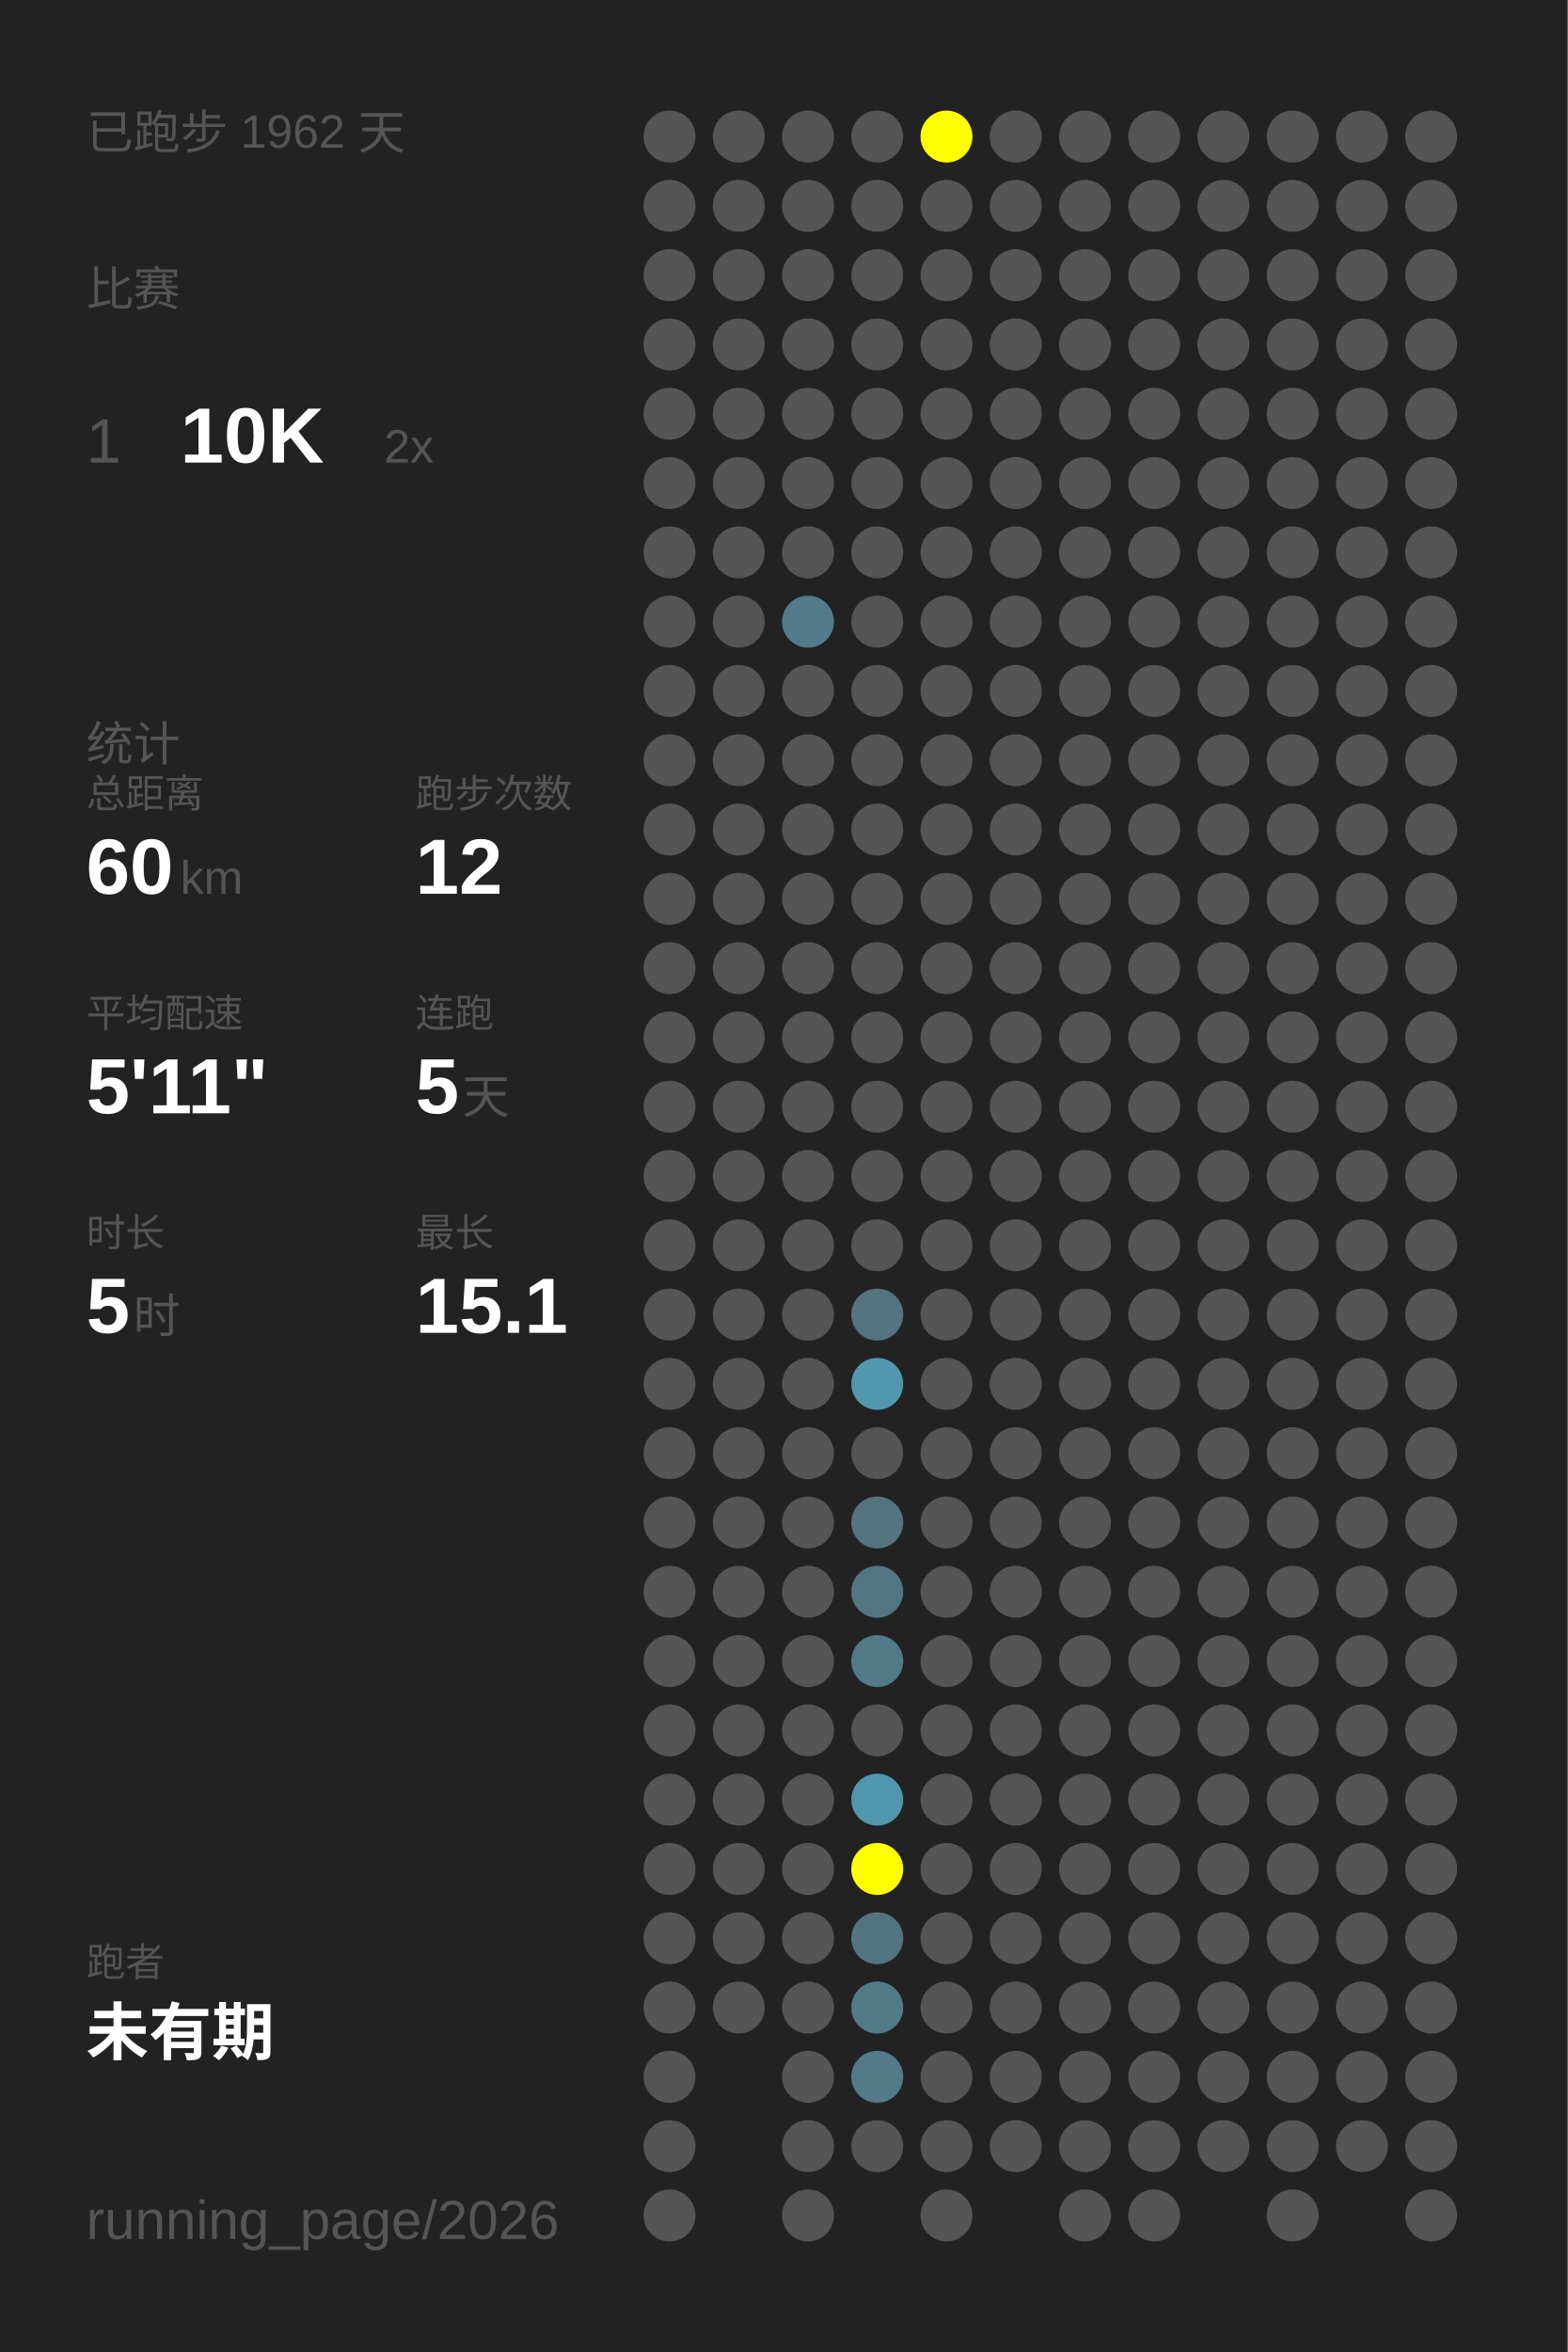
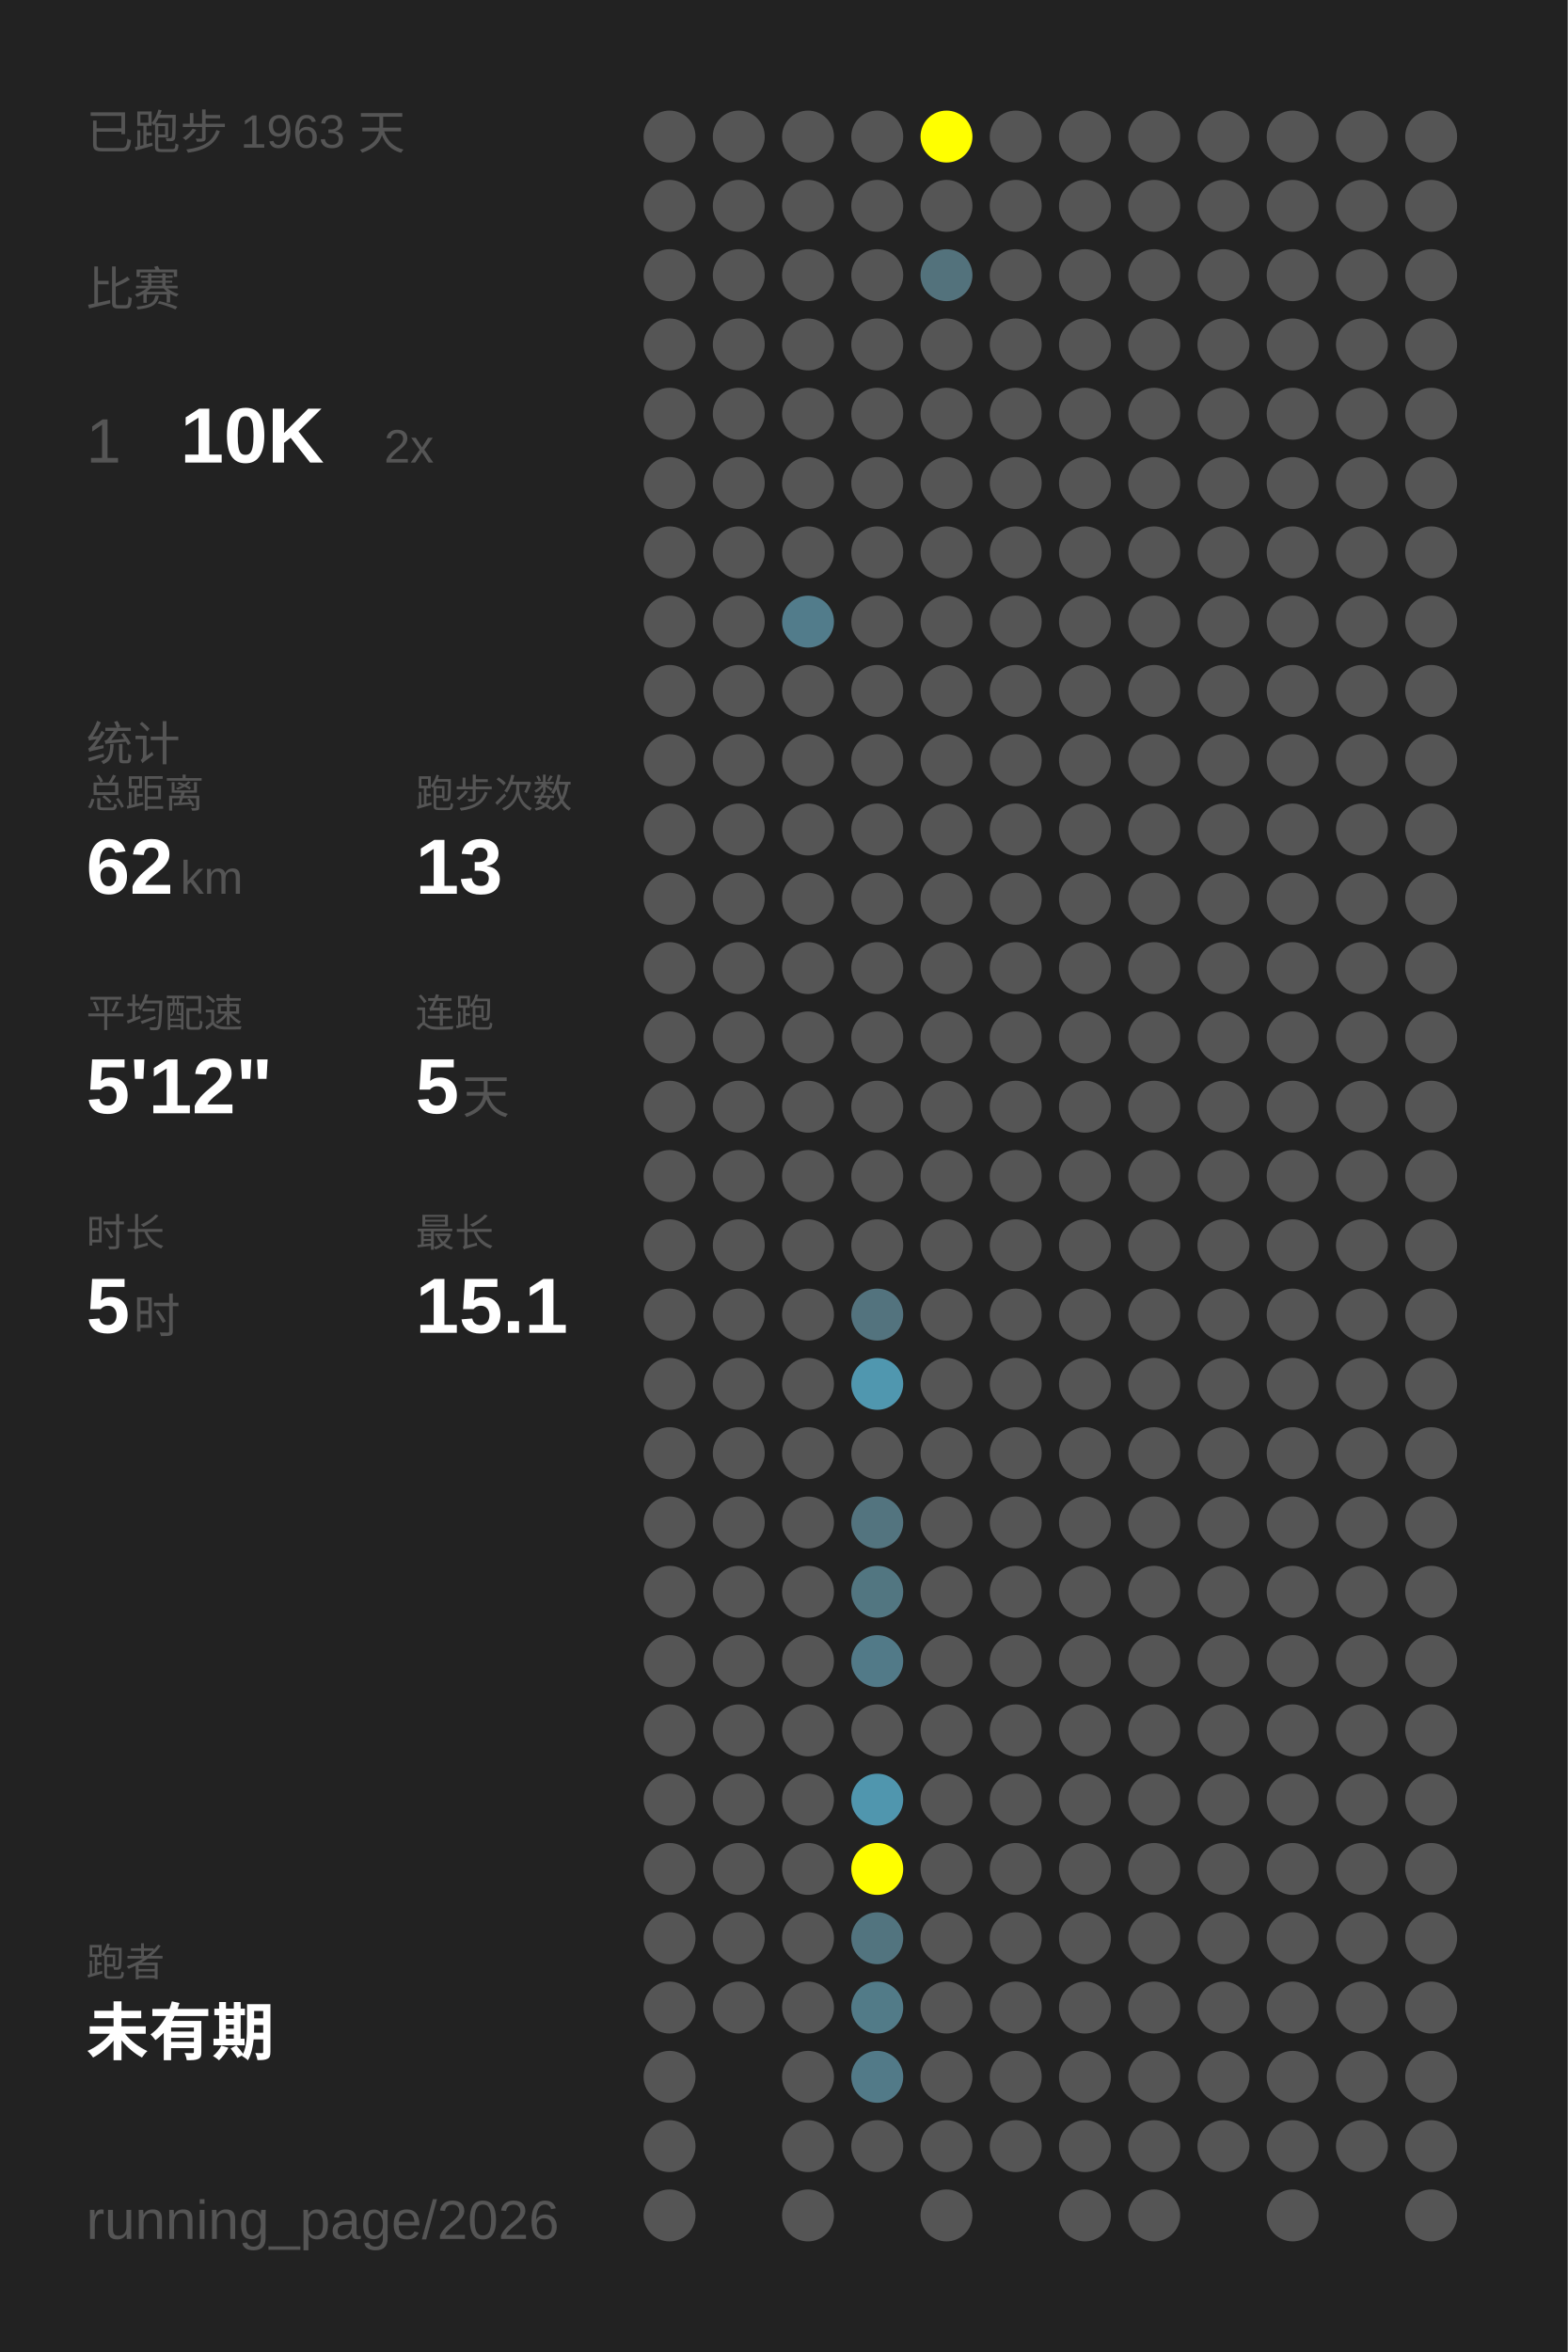
<svg xmlns="http://www.w3.org/2000/svg" baseProfile="full" height="300mm" version="1.1" viewBox="0,0,200,300" width="200mm">
  <defs />
  <rect fill="#222222" height="300" width="200" x="0" y="0" />
-   <text fill="#555555" style="font-size:6px; font-family:Arial;" x="11" y="19">已跑步 1962 天</text>
+   <text fill="#555555" style="font-size:6px; font-family:Arial;" x="11" y="19">已跑步 1963 天</text>
  <text fill="#555555" style="font-size:6px; font-family:Arial;" x="11" y="39">比赛</text>
  <text fill="#555555" style="font-size:8px; font-family:Arial;" x="11" y="59">1</text>
  <text fill="#FFFFFF" style="font-size:10px; font-family:Arial; font-weight:bold;" x="23" y="59">10K</text>
  <text fill="#555555" style="font-size:6px; font-family:Arial;" x="49" y="59">2x</text>
  <text fill="#555555" style="font-size:6px; font-family:Arial;" x="11" y="97">统计</text>
  <text fill="#555555" style="font-size:5px; font-family:Arial;" x="11" y="103">总距离</text>
-   <text fill="#FFFFFF" style="font-size:10px; font-family:Arial; font-weight:bold;" x="11" y="114">60</text>
+   <text fill="#FFFFFF" style="font-size:10px; font-family:Arial; font-weight:bold;" x="11" y="114">62</text>
  <text fill="#555555" style="font-size:6px; font-family:Arial;" x="23" y="114">km</text>
  <text fill="#555555" style="font-size:5px; font-family:Arial;" x="53" y="103">跑步次数</text>
-   <text fill="#FFFFFF" style="font-size:10px; font-family:Arial; font-weight:bold;" x="53" y="114">12</text>
+   <text fill="#FFFFFF" style="font-size:10px; font-family:Arial; font-weight:bold;" x="53" y="114">13</text>
  <text fill="#555555" style="font-size:5px; font-family:Arial;" x="11" y="131">平均配速</text>
-   <text fill="#FFFFFF" style="font-size:10px; font-family:Arial; font-weight:bold;" x="11" y="142">5'11"</text>
+   <text fill="#FFFFFF" style="font-size:10px; font-family:Arial; font-weight:bold;" x="11" y="142">5'12"</text>
  <text fill="#555555" style="font-size:5px; font-family:Arial;" x="53" y="131">连跑</text>
  <text fill="#FFFFFF" style="font-size:10px; font-family:Arial; font-weight:bold;" x="53" y="142">5</text>
  <text fill="#555555" style="font-size:6px; font-family:Arial;" x="59" y="142">天</text>
  <text fill="#555555" style="font-size:5px; font-family:Arial;" x="11" y="159">时长</text>
  <text fill="#FFFFFF" style="font-size:10px; font-family:Arial; font-weight:bold;" x="11" y="170">5</text>
  <text fill="#555555" style="font-size:6px; font-family:Arial;" x="17" y="170">时</text>
  <text fill="#555555" style="font-size:5px; font-family:Arial;" x="53" y="159">最长</text>
  <text fill="#FFFFFF" style="font-size:10px; font-family:Arial; font-weight:bold;" x="53" y="170">15.1</text>
  <text fill="#555555" style="font-size:5px; font-family:Arial;" x="11" y="252.065">跑者</text>
  <text fill="#FFFFFF" style="font-size:8px; font-family:Arial; font-weight:bold;" x="11" y="262.065">未有期</text>
  <text fill="#555555" style="font-size:7px; font-family:Arial;" x="11" y="285.581">running_page/2026</text>
  <circle cx="85.417" cy="17.419" fill="#555555" r="3.312" />
  <circle cx="85.417" cy="26.258" fill="#555555" r="3.312" />
  <circle cx="85.417" cy="35.097" fill="#555555" r="3.312" />
  <circle cx="85.417" cy="43.935" fill="#555555" r="3.312" />
  <circle cx="85.417" cy="52.774" fill="#555555" r="3.312" />
  <circle cx="85.417" cy="61.613" fill="#555555" r="3.312" />
  <circle cx="85.417" cy="70.452" fill="#555555" r="3.312" />
  <circle cx="85.417" cy="79.29" fill="#555555" r="3.312" />
  <circle cx="85.417" cy="88.129" fill="#555555" r="3.312" />
  <circle cx="85.417" cy="96.968" fill="#555555" r="3.312" />
  <circle cx="85.417" cy="105.806" fill="#555555" r="3.312" />
  <circle cx="85.417" cy="114.645" fill="#555555" r="3.312" />
  <circle cx="85.417" cy="123.484" fill="#555555" r="3.312" />
  <circle cx="85.417" cy="132.323" fill="#555555" r="3.312" />
  <circle cx="85.417" cy="141.161" fill="#555555" r="3.312" />
  <circle cx="85.417" cy="150" fill="#555555" r="3.312" />
  <circle cx="85.417" cy="158.839" fill="#555555" r="3.312" />
  <circle cx="85.417" cy="167.677" fill="#555555" r="3.312" />
  <circle cx="85.417" cy="176.516" fill="#555555" r="3.312" />
  <circle cx="85.417" cy="185.355" fill="#555555" r="3.312" />
  <circle cx="85.417" cy="194.194" fill="#555555" r="3.312" />
  <circle cx="85.417" cy="203.032" fill="#555555" r="3.312" />
  <circle cx="85.417" cy="211.871" fill="#555555" r="3.312" />
  <circle cx="85.417" cy="220.71" fill="#555555" r="3.312" />
  <circle cx="85.417" cy="229.548" fill="#555555" r="3.312" />
  <circle cx="85.417" cy="238.387" fill="#555555" r="3.312" />
  <circle cx="85.417" cy="247.226" fill="#555555" r="3.312" />
  <circle cx="85.417" cy="256.065" fill="#555555" r="3.312" />
  <circle cx="85.417" cy="264.903" fill="#555555" r="3.312" />
  <circle cx="85.417" cy="273.742" fill="#555555" r="3.312" />
  <circle cx="85.417" cy="282.581" fill="#555555" r="3.312" />
  <circle cx="94.25" cy="17.419" fill="#555555" r="3.312" />
  <circle cx="94.25" cy="26.258" fill="#555555" r="3.312" />
  <circle cx="94.25" cy="35.097" fill="#555555" r="3.312" />
  <circle cx="94.25" cy="43.935" fill="#555555" r="3.312" />
  <circle cx="94.25" cy="52.774" fill="#555555" r="3.312" />
  <circle cx="94.25" cy="61.613" fill="#555555" r="3.312" />
  <circle cx="94.25" cy="70.452" fill="#555555" r="3.312" />
  <circle cx="94.25" cy="79.29" fill="#555555" r="3.312" />
  <circle cx="94.25" cy="88.129" fill="#555555" r="3.312" />
  <circle cx="94.25" cy="96.968" fill="#555555" r="3.312" />
  <circle cx="94.25" cy="105.806" fill="#555555" r="3.312" />
  <circle cx="94.25" cy="114.645" fill="#555555" r="3.312" />
  <circle cx="94.25" cy="123.484" fill="#555555" r="3.312" />
  <circle cx="94.25" cy="132.323" fill="#555555" r="3.312" />
  <circle cx="94.25" cy="141.161" fill="#555555" r="3.312" />
  <circle cx="94.25" cy="150" fill="#555555" r="3.312" />
  <circle cx="94.25" cy="158.839" fill="#555555" r="3.312" />
  <circle cx="94.25" cy="167.677" fill="#555555" r="3.312" />
  <circle cx="94.25" cy="176.516" fill="#555555" r="3.312" />
  <circle cx="94.25" cy="185.355" fill="#555555" r="3.312" />
  <circle cx="94.25" cy="194.194" fill="#555555" r="3.312" />
  <circle cx="94.25" cy="203.032" fill="#555555" r="3.312" />
  <circle cx="94.25" cy="211.871" fill="#555555" r="3.312" />
  <circle cx="94.25" cy="220.71" fill="#555555" r="3.312" />
  <circle cx="94.25" cy="229.548" fill="#555555" r="3.312" />
  <circle cx="94.25" cy="238.387" fill="#555555" r="3.312" />
  <circle cx="94.25" cy="247.226" fill="#555555" r="3.312" />
  <circle cx="94.25" cy="256.065" fill="#555555" r="3.312" />
  <circle cx="103.083" cy="17.419" fill="#555555" r="3.312" />
  <circle cx="103.083" cy="26.258" fill="#555555" r="3.312" />
  <circle cx="103.083" cy="35.097" fill="#555555" r="3.312" />
  <circle cx="103.083" cy="43.935" fill="#555555" r="3.312" />
  <circle cx="103.083" cy="52.774" fill="#555555" r="3.312" />
  <circle cx="103.083" cy="61.613" fill="#555555" r="3.312" />
  <circle cx="103.083" cy="70.452" fill="#555555" r="3.312" />
  <circle cx="103.083" cy="79.29" fill="#527c8b" r="3.312" />
  <circle cx="103.083" cy="88.129" fill="#555555" r="3.312" />
  <circle cx="103.083" cy="96.968" fill="#555555" r="3.312" />
  <circle cx="103.083" cy="105.806" fill="#555555" r="3.312" />
  <circle cx="103.083" cy="114.645" fill="#555555" r="3.312" />
  <circle cx="103.083" cy="123.484" fill="#555555" r="3.312" />
  <circle cx="103.083" cy="132.323" fill="#555555" r="3.312" />
  <circle cx="103.083" cy="141.161" fill="#555555" r="3.312" />
  <circle cx="103.083" cy="150" fill="#555555" r="3.312" />
  <circle cx="103.083" cy="158.839" fill="#555555" r="3.312" />
  <circle cx="103.083" cy="167.677" fill="#555555" r="3.312" />
  <circle cx="103.083" cy="176.516" fill="#555555" r="3.312" />
  <circle cx="103.083" cy="185.355" fill="#555555" r="3.312" />
  <circle cx="103.083" cy="194.194" fill="#555555" r="3.312" />
  <circle cx="103.083" cy="203.032" fill="#555555" r="3.312" />
  <circle cx="103.083" cy="211.871" fill="#555555" r="3.312" />
  <circle cx="103.083" cy="220.71" fill="#555555" r="3.312" />
  <circle cx="103.083" cy="229.548" fill="#555555" r="3.312" />
  <circle cx="103.083" cy="238.387" fill="#555555" r="3.312" />
  <circle cx="103.083" cy="247.226" fill="#555555" r="3.312" />
  <circle cx="103.083" cy="256.065" fill="#555555" r="3.312" />
  <circle cx="103.083" cy="264.903" fill="#555555" r="3.312" />
  <circle cx="103.083" cy="273.742" fill="#555555" r="3.312" />
  <circle cx="103.083" cy="282.581" fill="#555555" r="3.312" />
  <circle cx="111.917" cy="17.419" fill="#555555" r="3.312" />
  <circle cx="111.917" cy="26.258" fill="#555555" r="3.312" />
  <circle cx="111.917" cy="35.097" fill="#555555" r="3.312" />
  <circle cx="111.917" cy="43.935" fill="#555555" r="3.312" />
  <circle cx="111.917" cy="52.774" fill="#555555" r="3.312" />
  <circle cx="111.917" cy="61.613" fill="#555555" r="3.312" />
  <circle cx="111.917" cy="70.452" fill="#555555" r="3.312" />
  <circle cx="111.917" cy="79.29" fill="#555555" r="3.312" />
  <circle cx="111.917" cy="88.129" fill="#555555" r="3.312" />
  <circle cx="111.917" cy="96.968" fill="#555555" r="3.312" />
  <circle cx="111.917" cy="105.806" fill="#555555" r="3.312" />
  <circle cx="111.917" cy="114.645" fill="#555555" r="3.312" />
  <circle cx="111.917" cy="123.484" fill="#555555" r="3.312" />
  <circle cx="111.917" cy="132.323" fill="#555555" r="3.312" />
  <circle cx="111.917" cy="141.161" fill="#555555" r="3.312" />
  <circle cx="111.917" cy="150" fill="#555555" r="3.312" />
  <circle cx="111.917" cy="158.839" fill="#555555" r="3.312" />
  <circle cx="111.917" cy="167.677" fill="#53737e" r="3.312" />
  <circle cx="111.917" cy="176.516" fill="#5097af" r="3.312" />
  <circle cx="111.917" cy="185.355" fill="#555555" r="3.312" />
  <circle cx="111.917" cy="194.194" fill="#53747f" r="3.312" />
  <circle cx="111.917" cy="203.032" fill="#527681" r="3.312" />
  <circle cx="111.917" cy="211.871" fill="#527a88" r="3.312" />
  <circle cx="111.917" cy="220.71" fill="#555555" r="3.312" />
  <circle cx="111.917" cy="229.548" fill="#5096ae" r="3.312" />
  <circle cx="111.917" cy="238.387" fill="#FFFF00" r="3.312" />
  <circle cx="111.917" cy="247.226" fill="#52747f" r="3.312" />
  <circle cx="111.917" cy="256.065" fill="#527b88" r="3.312" />
  <circle cx="111.917" cy="264.903" fill="#527a88" r="3.312" />
  <circle cx="111.917" cy="273.742" fill="#555555" r="3.312" />
  <circle cx="120.75" cy="17.419" fill="#FFFF00" r="3.312" />
  <circle cx="120.75" cy="26.258" fill="#555555" r="3.312" />
-   <circle cx="120.75" cy="35.097" fill="#555555" r="3.312" />
+   <circle cx="120.75" cy="35.097" fill="#53727c" r="3.312" />
  <circle cx="120.75" cy="43.935" fill="#555555" r="3.312" />
  <circle cx="120.75" cy="52.774" fill="#555555" r="3.312" />
  <circle cx="120.75" cy="61.613" fill="#555555" r="3.312" />
  <circle cx="120.75" cy="70.452" fill="#555555" r="3.312" />
  <circle cx="120.75" cy="79.29" fill="#555555" r="3.312" />
  <circle cx="120.75" cy="88.129" fill="#555555" r="3.312" />
  <circle cx="120.75" cy="96.968" fill="#555555" r="3.312" />
  <circle cx="120.75" cy="105.806" fill="#555555" r="3.312" />
  <circle cx="120.75" cy="114.645" fill="#555555" r="3.312" />
  <circle cx="120.75" cy="123.484" fill="#555555" r="3.312" />
  <circle cx="120.75" cy="132.323" fill="#555555" r="3.312" />
  <circle cx="120.75" cy="141.161" fill="#555555" r="3.312" />
  <circle cx="120.75" cy="150" fill="#555555" r="3.312" />
  <circle cx="120.75" cy="158.839" fill="#555555" r="3.312" />
  <circle cx="120.75" cy="167.677" fill="#555555" r="3.312" />
  <circle cx="120.75" cy="176.516" fill="#555555" r="3.312" />
  <circle cx="120.75" cy="185.355" fill="#555555" r="3.312" />
  <circle cx="120.75" cy="194.194" fill="#555555" r="3.312" />
  <circle cx="120.75" cy="203.032" fill="#555555" r="3.312" />
  <circle cx="120.75" cy="211.871" fill="#555555" r="3.312" />
  <circle cx="120.75" cy="220.71" fill="#555555" r="3.312" />
  <circle cx="120.75" cy="229.548" fill="#555555" r="3.312" />
  <circle cx="120.75" cy="238.387" fill="#555555" r="3.312" />
  <circle cx="120.75" cy="247.226" fill="#555555" r="3.312" />
  <circle cx="120.75" cy="256.065" fill="#555555" r="3.312" />
  <circle cx="120.75" cy="264.903" fill="#555555" r="3.312" />
  <circle cx="120.75" cy="273.742" fill="#555555" r="3.312" />
  <circle cx="120.75" cy="282.581" fill="#555555" r="3.312" />
  <circle cx="129.583" cy="17.419" fill="#555555" r="3.312" />
  <circle cx="129.583" cy="26.258" fill="#555555" r="3.312" />
  <circle cx="129.583" cy="35.097" fill="#555555" r="3.312" />
  <circle cx="129.583" cy="43.935" fill="#555555" r="3.312" />
  <circle cx="129.583" cy="52.774" fill="#555555" r="3.312" />
  <circle cx="129.583" cy="61.613" fill="#555555" r="3.312" />
  <circle cx="129.583" cy="70.452" fill="#555555" r="3.312" />
  <circle cx="129.583" cy="79.29" fill="#555555" r="3.312" />
  <circle cx="129.583" cy="88.129" fill="#555555" r="3.312" />
  <circle cx="129.583" cy="96.968" fill="#555555" r="3.312" />
  <circle cx="129.583" cy="105.806" fill="#555555" r="3.312" />
  <circle cx="129.583" cy="114.645" fill="#555555" r="3.312" />
  <circle cx="129.583" cy="123.484" fill="#555555" r="3.312" />
  <circle cx="129.583" cy="132.323" fill="#555555" r="3.312" />
  <circle cx="129.583" cy="141.161" fill="#555555" r="3.312" />
  <circle cx="129.583" cy="150" fill="#555555" r="3.312" />
  <circle cx="129.583" cy="158.839" fill="#555555" r="3.312" />
  <circle cx="129.583" cy="167.677" fill="#555555" r="3.312" />
  <circle cx="129.583" cy="176.516" fill="#555555" r="3.312" />
  <circle cx="129.583" cy="185.355" fill="#555555" r="3.312" />
  <circle cx="129.583" cy="194.194" fill="#555555" r="3.312" />
  <circle cx="129.583" cy="203.032" fill="#555555" r="3.312" />
  <circle cx="129.583" cy="211.871" fill="#555555" r="3.312" />
  <circle cx="129.583" cy="220.71" fill="#555555" r="3.312" />
  <circle cx="129.583" cy="229.548" fill="#555555" r="3.312" />
  <circle cx="129.583" cy="238.387" fill="#555555" r="3.312" />
  <circle cx="129.583" cy="247.226" fill="#555555" r="3.312" />
  <circle cx="129.583" cy="256.065" fill="#555555" r="3.312" />
  <circle cx="129.583" cy="264.903" fill="#555555" r="3.312" />
  <circle cx="129.583" cy="273.742" fill="#555555" r="3.312" />
  <circle cx="138.417" cy="17.419" fill="#555555" r="3.312" />
  <circle cx="138.417" cy="26.258" fill="#555555" r="3.312" />
  <circle cx="138.417" cy="35.097" fill="#555555" r="3.312" />
  <circle cx="138.417" cy="43.935" fill="#555555" r="3.312" />
  <circle cx="138.417" cy="52.774" fill="#555555" r="3.312" />
  <circle cx="138.417" cy="61.613" fill="#555555" r="3.312" />
  <circle cx="138.417" cy="70.452" fill="#555555" r="3.312" />
  <circle cx="138.417" cy="79.29" fill="#555555" r="3.312" />
  <circle cx="138.417" cy="88.129" fill="#555555" r="3.312" />
  <circle cx="138.417" cy="96.968" fill="#555555" r="3.312" />
  <circle cx="138.417" cy="105.806" fill="#555555" r="3.312" />
  <circle cx="138.417" cy="114.645" fill="#555555" r="3.312" />
  <circle cx="138.417" cy="123.484" fill="#555555" r="3.312" />
  <circle cx="138.417" cy="132.323" fill="#555555" r="3.312" />
  <circle cx="138.417" cy="141.161" fill="#555555" r="3.312" />
  <circle cx="138.417" cy="150" fill="#555555" r="3.312" />
  <circle cx="138.417" cy="158.839" fill="#555555" r="3.312" />
  <circle cx="138.417" cy="167.677" fill="#555555" r="3.312" />
  <circle cx="138.417" cy="176.516" fill="#555555" r="3.312" />
  <circle cx="138.417" cy="185.355" fill="#555555" r="3.312" />
  <circle cx="138.417" cy="194.194" fill="#555555" r="3.312" />
  <circle cx="138.417" cy="203.032" fill="#555555" r="3.312" />
  <circle cx="138.417" cy="211.871" fill="#555555" r="3.312" />
  <circle cx="138.417" cy="220.71" fill="#555555" r="3.312" />
  <circle cx="138.417" cy="229.548" fill="#555555" r="3.312" />
  <circle cx="138.417" cy="238.387" fill="#555555" r="3.312" />
  <circle cx="138.417" cy="247.226" fill="#555555" r="3.312" />
  <circle cx="138.417" cy="256.065" fill="#555555" r="3.312" />
  <circle cx="138.417" cy="264.903" fill="#555555" r="3.312" />
  <circle cx="138.417" cy="273.742" fill="#555555" r="3.312" />
  <circle cx="138.417" cy="282.581" fill="#555555" r="3.312" />
  <circle cx="147.25" cy="17.419" fill="#555555" r="3.312" />
  <circle cx="147.25" cy="26.258" fill="#555555" r="3.312" />
  <circle cx="147.25" cy="35.097" fill="#555555" r="3.312" />
  <circle cx="147.25" cy="43.935" fill="#555555" r="3.312" />
  <circle cx="147.25" cy="52.774" fill="#555555" r="3.312" />
  <circle cx="147.25" cy="61.613" fill="#555555" r="3.312" />
  <circle cx="147.25" cy="70.452" fill="#555555" r="3.312" />
  <circle cx="147.25" cy="79.29" fill="#555555" r="3.312" />
  <circle cx="147.25" cy="88.129" fill="#555555" r="3.312" />
  <circle cx="147.25" cy="96.968" fill="#555555" r="3.312" />
  <circle cx="147.25" cy="105.806" fill="#555555" r="3.312" />
  <circle cx="147.25" cy="114.645" fill="#555555" r="3.312" />
  <circle cx="147.25" cy="123.484" fill="#555555" r="3.312" />
  <circle cx="147.25" cy="132.323" fill="#555555" r="3.312" />
  <circle cx="147.25" cy="141.161" fill="#555555" r="3.312" />
  <circle cx="147.25" cy="150" fill="#555555" r="3.312" />
  <circle cx="147.25" cy="158.839" fill="#555555" r="3.312" />
  <circle cx="147.25" cy="167.677" fill="#555555" r="3.312" />
  <circle cx="147.25" cy="176.516" fill="#555555" r="3.312" />
  <circle cx="147.25" cy="185.355" fill="#555555" r="3.312" />
  <circle cx="147.25" cy="194.194" fill="#555555" r="3.312" />
  <circle cx="147.25" cy="203.032" fill="#555555" r="3.312" />
  <circle cx="147.25" cy="211.871" fill="#555555" r="3.312" />
  <circle cx="147.25" cy="220.71" fill="#555555" r="3.312" />
  <circle cx="147.25" cy="229.548" fill="#555555" r="3.312" />
  <circle cx="147.25" cy="238.387" fill="#555555" r="3.312" />
  <circle cx="147.25" cy="247.226" fill="#555555" r="3.312" />
  <circle cx="147.25" cy="256.065" fill="#555555" r="3.312" />
  <circle cx="147.25" cy="264.903" fill="#555555" r="3.312" />
  <circle cx="147.25" cy="273.742" fill="#555555" r="3.312" />
  <circle cx="147.25" cy="282.581" fill="#555555" r="3.312" />
  <circle cx="156.083" cy="17.419" fill="#555555" r="3.312" />
  <circle cx="156.083" cy="26.258" fill="#555555" r="3.312" />
  <circle cx="156.083" cy="35.097" fill="#555555" r="3.312" />
  <circle cx="156.083" cy="43.935" fill="#555555" r="3.312" />
  <circle cx="156.083" cy="52.774" fill="#555555" r="3.312" />
  <circle cx="156.083" cy="61.613" fill="#555555" r="3.312" />
  <circle cx="156.083" cy="70.452" fill="#555555" r="3.312" />
  <circle cx="156.083" cy="79.29" fill="#555555" r="3.312" />
  <circle cx="156.083" cy="88.129" fill="#555555" r="3.312" />
  <circle cx="156.083" cy="96.968" fill="#555555" r="3.312" />
  <circle cx="156.083" cy="105.806" fill="#555555" r="3.312" />
  <circle cx="156.083" cy="114.645" fill="#555555" r="3.312" />
  <circle cx="156.083" cy="123.484" fill="#555555" r="3.312" />
  <circle cx="156.083" cy="132.323" fill="#555555" r="3.312" />
  <circle cx="156.083" cy="141.161" fill="#555555" r="3.312" />
  <circle cx="156.083" cy="150" fill="#555555" r="3.312" />
  <circle cx="156.083" cy="158.839" fill="#555555" r="3.312" />
  <circle cx="156.083" cy="167.677" fill="#555555" r="3.312" />
  <circle cx="156.083" cy="176.516" fill="#555555" r="3.312" />
  <circle cx="156.083" cy="185.355" fill="#555555" r="3.312" />
  <circle cx="156.083" cy="194.194" fill="#555555" r="3.312" />
  <circle cx="156.083" cy="203.032" fill="#555555" r="3.312" />
  <circle cx="156.083" cy="211.871" fill="#555555" r="3.312" />
  <circle cx="156.083" cy="220.71" fill="#555555" r="3.312" />
  <circle cx="156.083" cy="229.548" fill="#555555" r="3.312" />
  <circle cx="156.083" cy="238.387" fill="#555555" r="3.312" />
  <circle cx="156.083" cy="247.226" fill="#555555" r="3.312" />
  <circle cx="156.083" cy="256.065" fill="#555555" r="3.312" />
  <circle cx="156.083" cy="264.903" fill="#555555" r="3.312" />
  <circle cx="156.083" cy="273.742" fill="#555555" r="3.312" />
  <circle cx="164.917" cy="17.419" fill="#555555" r="3.312" />
  <circle cx="164.917" cy="26.258" fill="#555555" r="3.312" />
  <circle cx="164.917" cy="35.097" fill="#555555" r="3.312" />
  <circle cx="164.917" cy="43.935" fill="#555555" r="3.312" />
  <circle cx="164.917" cy="52.774" fill="#555555" r="3.312" />
  <circle cx="164.917" cy="61.613" fill="#555555" r="3.312" />
  <circle cx="164.917" cy="70.452" fill="#555555" r="3.312" />
  <circle cx="164.917" cy="79.29" fill="#555555" r="3.312" />
  <circle cx="164.917" cy="88.129" fill="#555555" r="3.312" />
  <circle cx="164.917" cy="96.968" fill="#555555" r="3.312" />
  <circle cx="164.917" cy="105.806" fill="#555555" r="3.312" />
  <circle cx="164.917" cy="114.645" fill="#555555" r="3.312" />
  <circle cx="164.917" cy="123.484" fill="#555555" r="3.312" />
  <circle cx="164.917" cy="132.323" fill="#555555" r="3.312" />
  <circle cx="164.917" cy="141.161" fill="#555555" r="3.312" />
  <circle cx="164.917" cy="150" fill="#555555" r="3.312" />
  <circle cx="164.917" cy="158.839" fill="#555555" r="3.312" />
  <circle cx="164.917" cy="167.677" fill="#555555" r="3.312" />
  <circle cx="164.917" cy="176.516" fill="#555555" r="3.312" />
  <circle cx="164.917" cy="185.355" fill="#555555" r="3.312" />
  <circle cx="164.917" cy="194.194" fill="#555555" r="3.312" />
  <circle cx="164.917" cy="203.032" fill="#555555" r="3.312" />
  <circle cx="164.917" cy="211.871" fill="#555555" r="3.312" />
  <circle cx="164.917" cy="220.71" fill="#555555" r="3.312" />
  <circle cx="164.917" cy="229.548" fill="#555555" r="3.312" />
  <circle cx="164.917" cy="238.387" fill="#555555" r="3.312" />
  <circle cx="164.917" cy="247.226" fill="#555555" r="3.312" />
  <circle cx="164.917" cy="256.065" fill="#555555" r="3.312" />
  <circle cx="164.917" cy="264.903" fill="#555555" r="3.312" />
  <circle cx="164.917" cy="273.742" fill="#555555" r="3.312" />
  <circle cx="164.917" cy="282.581" fill="#555555" r="3.312" />
  <circle cx="173.75" cy="17.419" fill="#555555" r="3.312" />
  <circle cx="173.75" cy="26.258" fill="#555555" r="3.312" />
  <circle cx="173.75" cy="35.097" fill="#555555" r="3.312" />
  <circle cx="173.75" cy="43.935" fill="#555555" r="3.312" />
  <circle cx="173.75" cy="52.774" fill="#555555" r="3.312" />
  <circle cx="173.75" cy="61.613" fill="#555555" r="3.312" />
  <circle cx="173.75" cy="70.452" fill="#555555" r="3.312" />
  <circle cx="173.75" cy="79.29" fill="#555555" r="3.312" />
  <circle cx="173.75" cy="88.129" fill="#555555" r="3.312" />
  <circle cx="173.75" cy="96.968" fill="#555555" r="3.312" />
  <circle cx="173.75" cy="105.806" fill="#555555" r="3.312" />
  <circle cx="173.75" cy="114.645" fill="#555555" r="3.312" />
  <circle cx="173.75" cy="123.484" fill="#555555" r="3.312" />
  <circle cx="173.75" cy="132.323" fill="#555555" r="3.312" />
  <circle cx="173.75" cy="141.161" fill="#555555" r="3.312" />
  <circle cx="173.75" cy="150" fill="#555555" r="3.312" />
  <circle cx="173.75" cy="158.839" fill="#555555" r="3.312" />
  <circle cx="173.75" cy="167.677" fill="#555555" r="3.312" />
  <circle cx="173.75" cy="176.516" fill="#555555" r="3.312" />
  <circle cx="173.75" cy="185.355" fill="#555555" r="3.312" />
  <circle cx="173.75" cy="194.194" fill="#555555" r="3.312" />
  <circle cx="173.75" cy="203.032" fill="#555555" r="3.312" />
  <circle cx="173.75" cy="211.871" fill="#555555" r="3.312" />
  <circle cx="173.75" cy="220.71" fill="#555555" r="3.312" />
  <circle cx="173.75" cy="229.548" fill="#555555" r="3.312" />
  <circle cx="173.75" cy="238.387" fill="#555555" r="3.312" />
  <circle cx="173.75" cy="247.226" fill="#555555" r="3.312" />
  <circle cx="173.75" cy="256.065" fill="#555555" r="3.312" />
  <circle cx="173.75" cy="264.903" fill="#555555" r="3.312" />
  <circle cx="173.75" cy="273.742" fill="#555555" r="3.312" />
  <circle cx="182.583" cy="17.419" fill="#555555" r="3.312" />
  <circle cx="182.583" cy="26.258" fill="#555555" r="3.312" />
  <circle cx="182.583" cy="35.097" fill="#555555" r="3.312" />
  <circle cx="182.583" cy="43.935" fill="#555555" r="3.312" />
  <circle cx="182.583" cy="52.774" fill="#555555" r="3.312" />
  <circle cx="182.583" cy="61.613" fill="#555555" r="3.312" />
  <circle cx="182.583" cy="70.452" fill="#555555" r="3.312" />
  <circle cx="182.583" cy="79.29" fill="#555555" r="3.312" />
  <circle cx="182.583" cy="88.129" fill="#555555" r="3.312" />
  <circle cx="182.583" cy="96.968" fill="#555555" r="3.312" />
  <circle cx="182.583" cy="105.806" fill="#555555" r="3.312" />
  <circle cx="182.583" cy="114.645" fill="#555555" r="3.312" />
  <circle cx="182.583" cy="123.484" fill="#555555" r="3.312" />
  <circle cx="182.583" cy="132.323" fill="#555555" r="3.312" />
  <circle cx="182.583" cy="141.161" fill="#555555" r="3.312" />
  <circle cx="182.583" cy="150" fill="#555555" r="3.312" />
  <circle cx="182.583" cy="158.839" fill="#555555" r="3.312" />
  <circle cx="182.583" cy="167.677" fill="#555555" r="3.312" />
  <circle cx="182.583" cy="176.516" fill="#555555" r="3.312" />
  <circle cx="182.583" cy="185.355" fill="#555555" r="3.312" />
  <circle cx="182.583" cy="194.194" fill="#555555" r="3.312" />
  <circle cx="182.583" cy="203.032" fill="#555555" r="3.312" />
  <circle cx="182.583" cy="211.871" fill="#555555" r="3.312" />
  <circle cx="182.583" cy="220.71" fill="#555555" r="3.312" />
  <circle cx="182.583" cy="229.548" fill="#555555" r="3.312" />
  <circle cx="182.583" cy="238.387" fill="#555555" r="3.312" />
  <circle cx="182.583" cy="247.226" fill="#555555" r="3.312" />
  <circle cx="182.583" cy="256.065" fill="#555555" r="3.312" />
  <circle cx="182.583" cy="264.903" fill="#555555" r="3.312" />
  <circle cx="182.583" cy="273.742" fill="#555555" r="3.312" />
  <circle cx="182.583" cy="282.581" fill="#555555" r="3.312" />
</svg>
